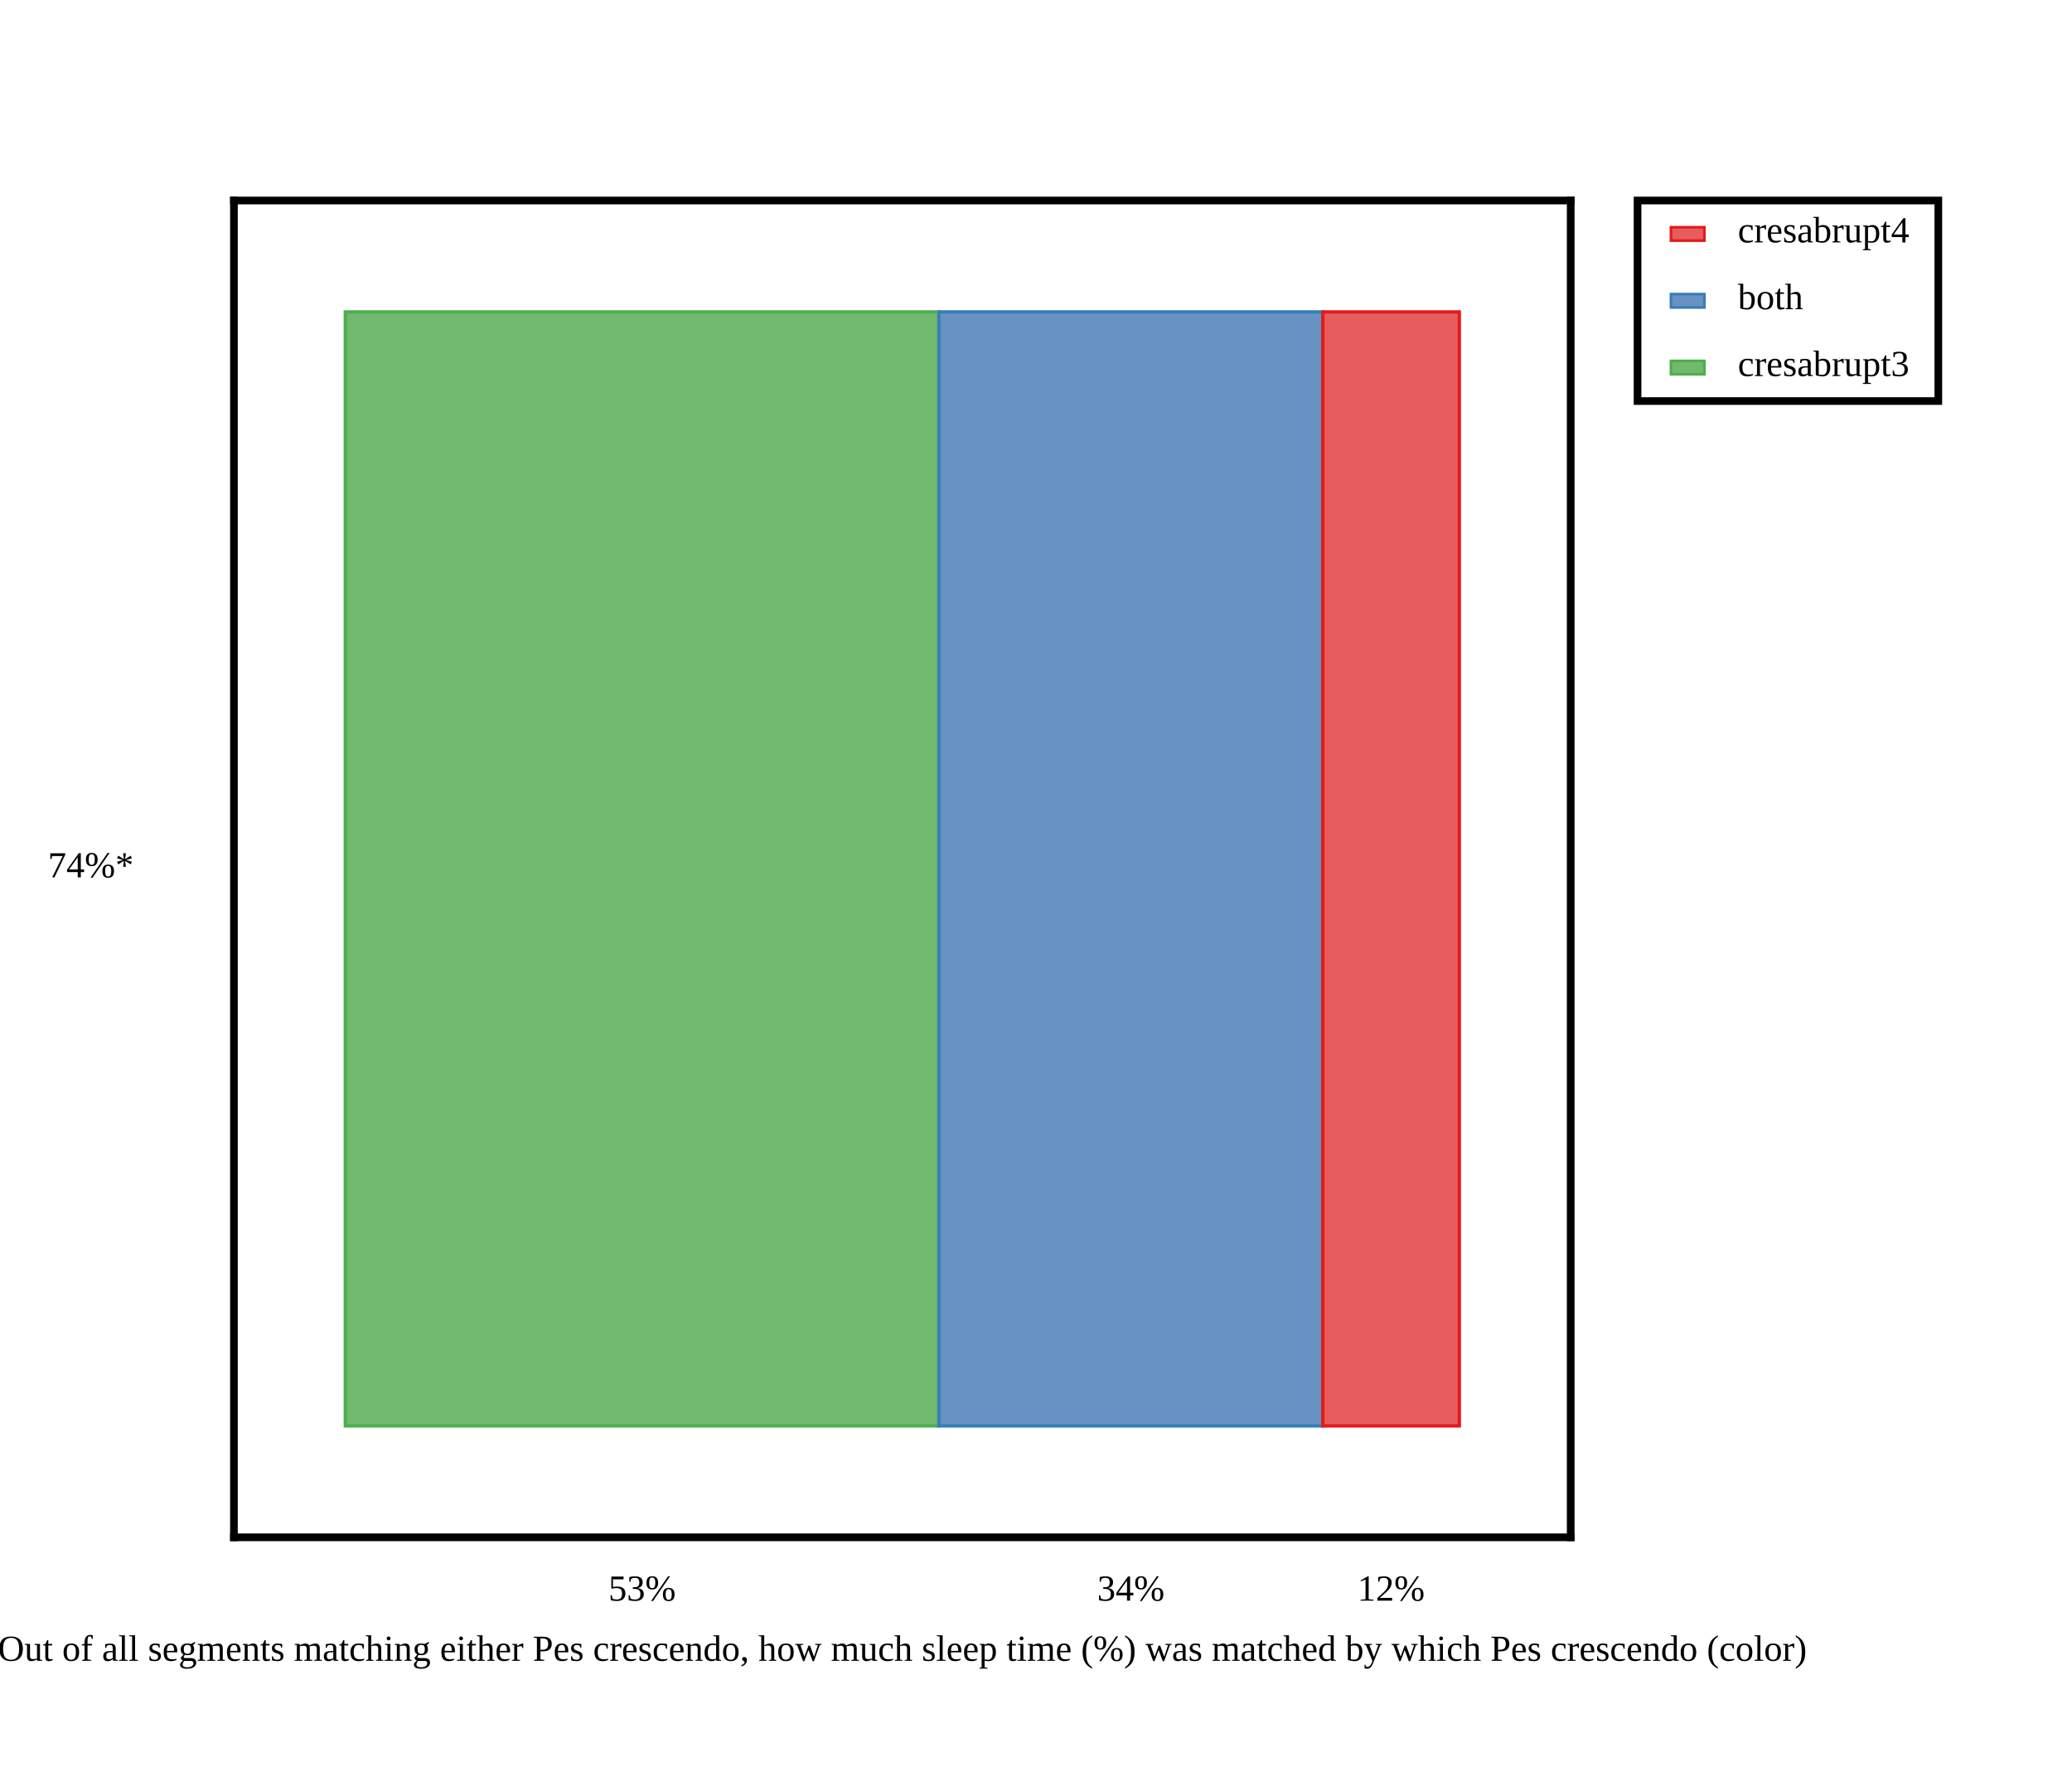
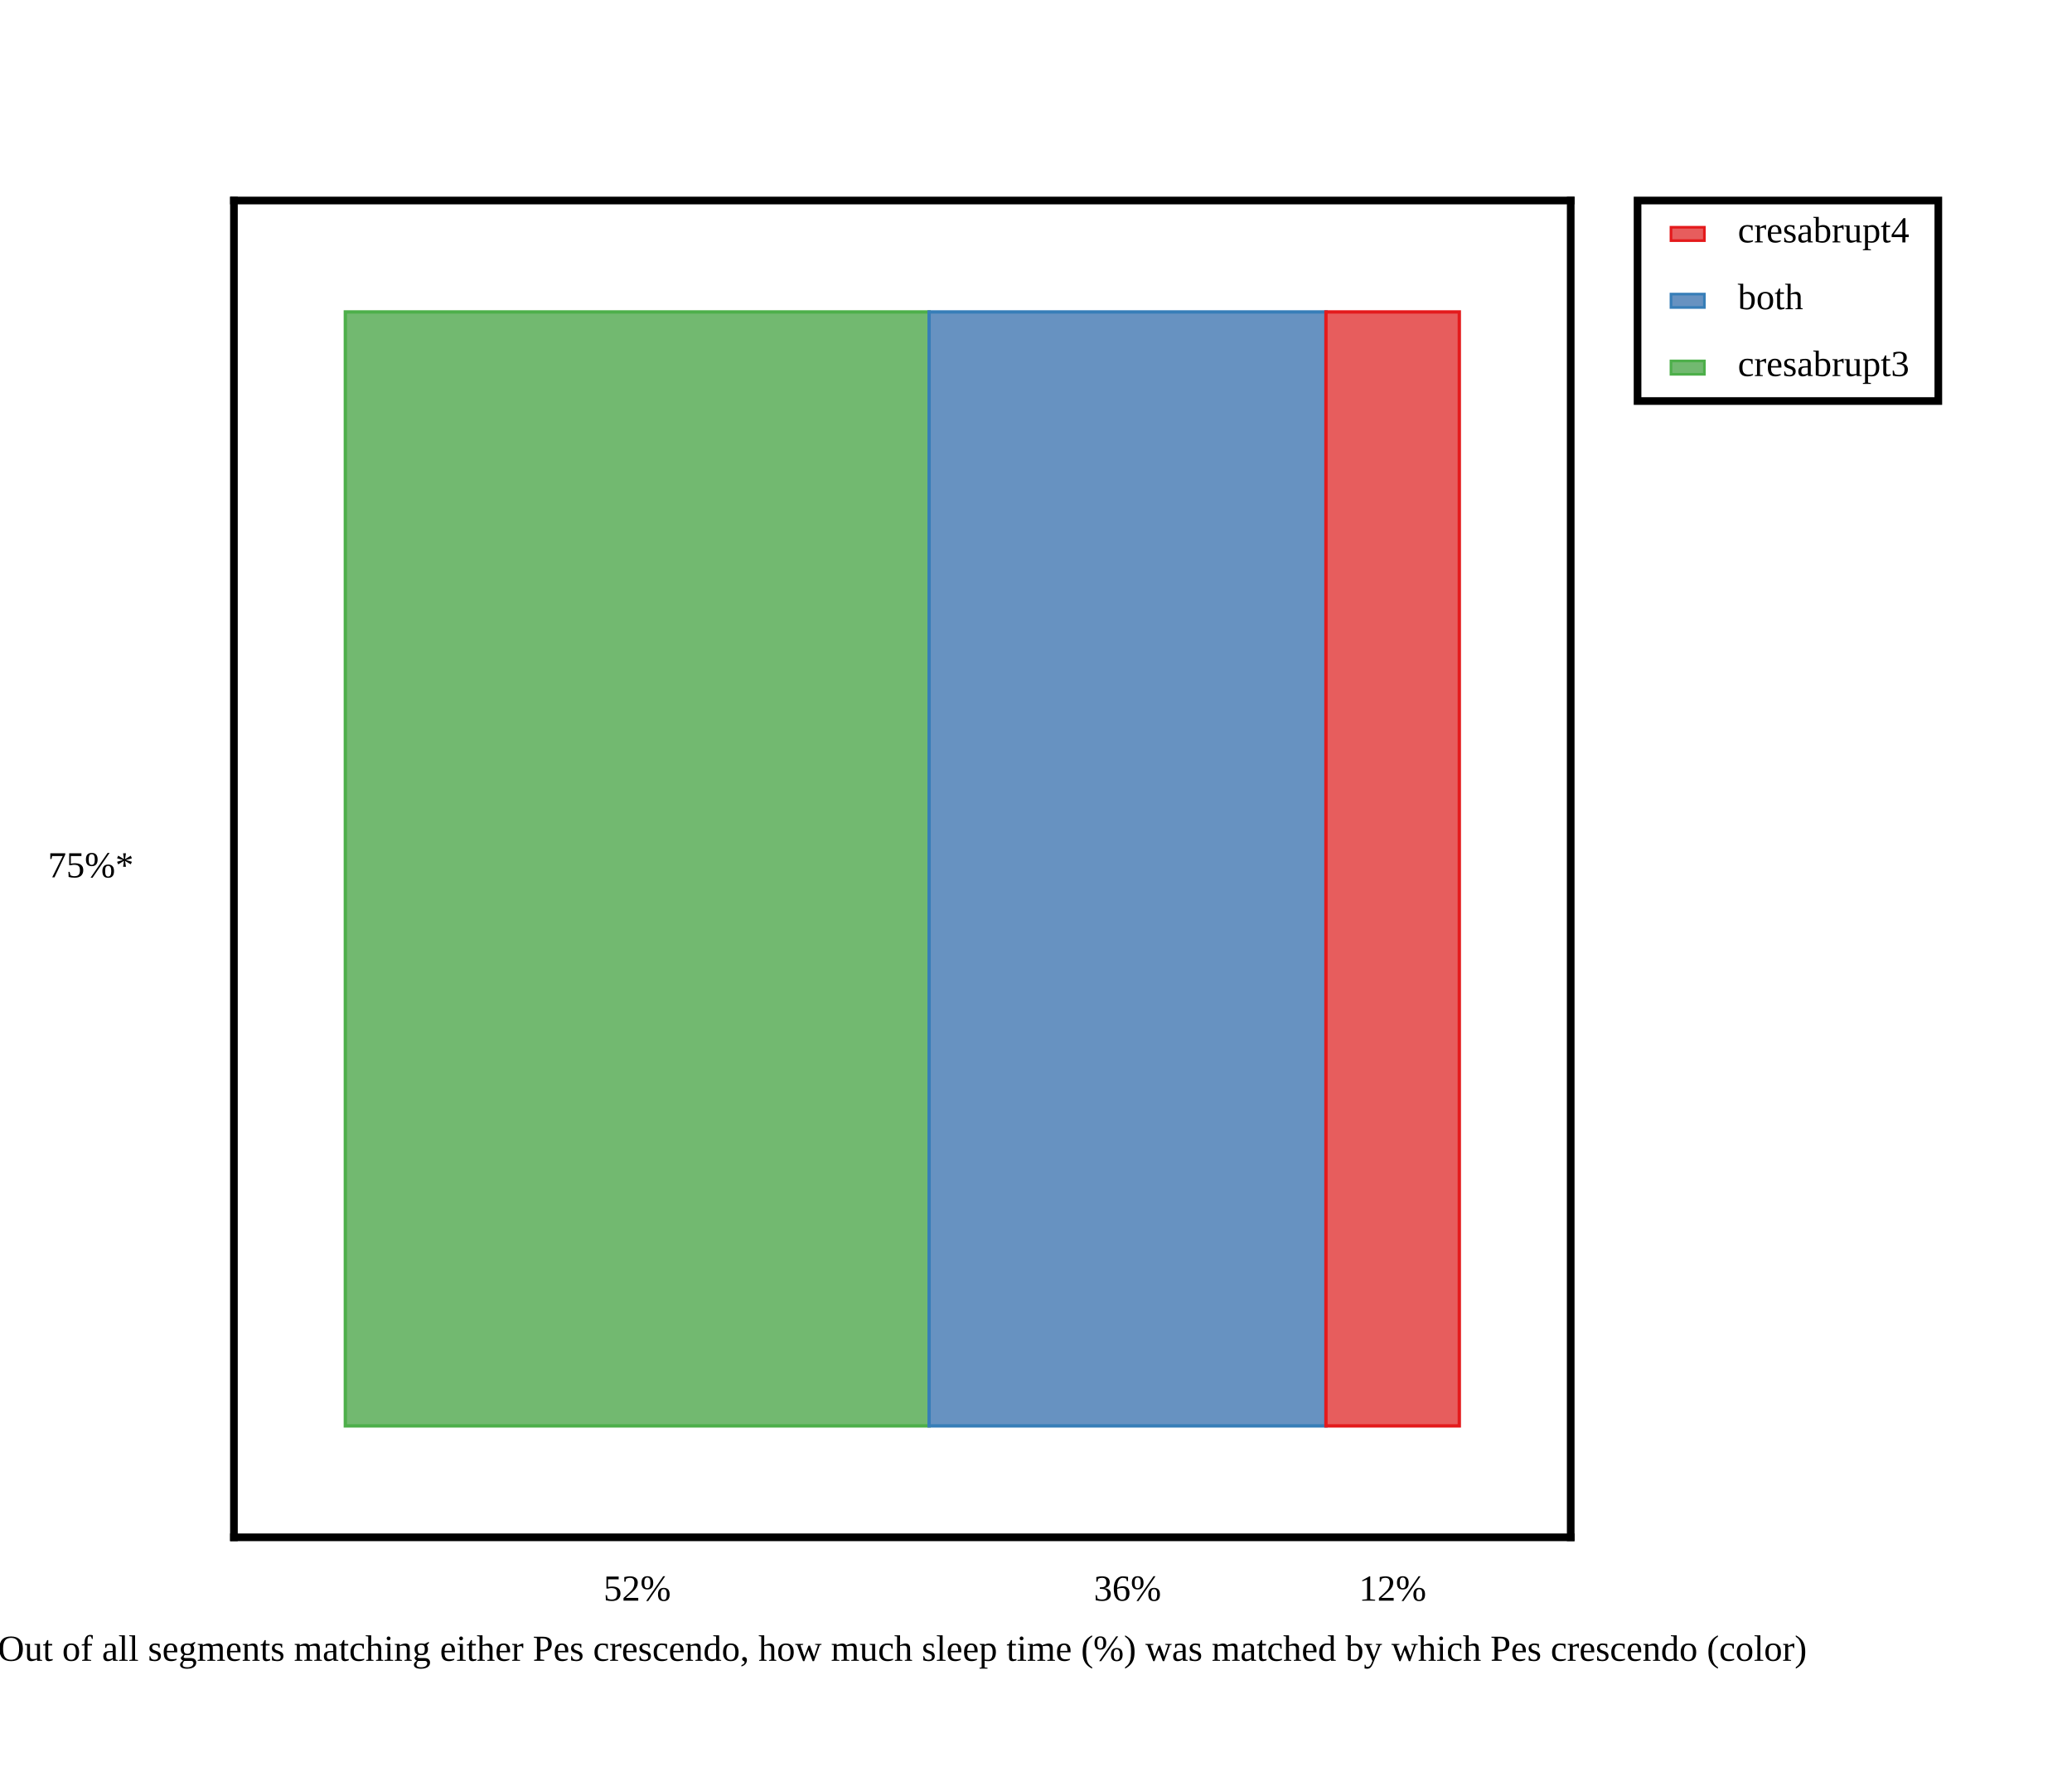
<svg xmlns="http://www.w3.org/2000/svg" height="530" stroke-opacity="1" viewBox="0.0 0.0 620 530.0" font-size="1" width="620" stroke="rgb(0,0,0)" version="1.1">
  <defs />
  <g stroke-linejoin="miter" stroke-opacity="1.0" fill-opacity="0.0" stroke="rgb(0,0,0)" stroke-width="2.293" fill="rgb(0,0,0)" stroke-linecap="square" stroke-miterlimit="10.0">
    <path d="M 70,460 v -400 M 470,460 v -400 " />
  </g>
  <g stroke-linejoin="miter" stroke-opacity="1.0" fill-opacity="1.0" font-size="11.0px" stroke="rgb(0,0,0)" stroke-width="2.293" fill="rgb(0,0,0)" stroke-linecap="butt" stroke-miterlimit="10.0">
-     <text dominant-baseline="middle" transform="matrix(1,0,0,1,40,260)" stroke="none" text-anchor="end">74%*</text>
+     <text dominant-baseline="middle" transform="matrix(1,0,0,1,40,260)" stroke="none" text-anchor="end">75%*</text>
  </g>
  <g stroke-linejoin="miter" stroke-opacity="1.0" fill-opacity="0.0" stroke="rgb(0,0,0)" stroke-width="2.293" fill="rgb(0,0,0)" stroke-linecap="square" stroke-miterlimit="10.0">
    <path d="M 70,460 h 400 M 70,60 h 400 " />
  </g>
  <g stroke-linejoin="miter" stroke-opacity="1.0" fill-opacity="1.0" font-size="11.0px" stroke="rgb(0,0,0)" stroke-width="2.293" fill="rgb(0,0,0)" stroke-linecap="butt" stroke-miterlimit="10.0">
    <text dominant-baseline="text-before-edge" transform="matrix(1,0,0,1,270,490)" stroke="none" text-anchor="middle">Out of all segments matching either Pes crescendo, how much sleep time (%) was matched by which Pes crescendo (color)</text>
  </g>
  <g stroke-linejoin="miter" stroke-opacity="1.0" fill-opacity="1.0" font-size="11.0px" stroke="rgb(0,0,0)" stroke-width="2.293" fill="rgb(0,0,0)" stroke-linecap="butt" stroke-miterlimit="10.0">
-     <text dominant-baseline="text-before-edge" transform="matrix(1,0,0,1,416.2521,472)" stroke="none" text-anchor="middle">12%</text>
+     <text dominant-baseline="text-before-edge" transform="matrix(1,0,0,1,416.7147,472)" stroke="none" text-anchor="middle">12%</text>
  </g>
  <g stroke-linejoin="miter" stroke-opacity="1.0" fill-opacity="1.0" font-size="11.0px" stroke="rgb(0,0,0)" stroke-width="2.293" fill="rgb(0,0,0)" stroke-linecap="butt" stroke-miterlimit="10.0">
-     <text dominant-baseline="text-before-edge" transform="matrix(1,0,0,1,338.3901,472)" stroke="none" text-anchor="middle">34%</text>
+     <text dominant-baseline="text-before-edge" transform="matrix(1,0,0,1,337.3874,472)" stroke="none" text-anchor="middle">36%</text>
  </g>
  <g stroke-linejoin="miter" stroke-opacity="1.0" fill-opacity="1.0" font-size="11.0px" stroke="rgb(0,0,0)" stroke-width="2.293" fill="rgb(0,0,0)" stroke-linecap="butt" stroke-miterlimit="10.0">
-     <text dominant-baseline="text-before-edge" transform="matrix(1,0,0,1,192.1379,472)" stroke="none" text-anchor="middle">53%</text>
+     <text dominant-baseline="text-before-edge" transform="matrix(1,0,0,1,190.6727,472)" stroke="none" text-anchor="middle">52%</text>
  </g>
  <g stroke-linejoin="miter" stroke-opacity="1.0" fill-opacity="1.0" stroke="rgb(77,175,74)" stroke-width="1.0" fill="rgb(114,185,112)" stroke-linecap="butt" stroke-miterlimit="10.0">
    <defs>
      <clipPath id="cresabruptcresabruptmyClip1">
        <path d="M 470,460 l -0,-400 h -400 l -0,400 Z" />
      </clipPath>
    </defs>
    <g clip-path="url(#cresabruptcresabruptmyClip1)">
-       <path d="M 103.333,426.667 v -333.333 h 177.609 v 333.333 Z" />
+       <path d="M 103.333,426.667 v -333.333 h 174.679 v 333.333 Z" />
    </g>
  </g>
  <g stroke-linejoin="miter" stroke-opacity="1.0" fill-opacity="1.0" stroke="rgb(55,126,184)" stroke-width="1.0" fill="rgb(103,146,193)" stroke-linecap="butt" stroke-miterlimit="10.0">
    <defs>
      <clipPath id="cresabruptcresabruptmyClip2">
        <path d="M 470,460 l -0,-400 h -400 l -0,400 Z" />
      </clipPath>
    </defs>
    <g clip-path="url(#cresabruptcresabruptmyClip2)">
-       <path d="M 280.943,426.667 v -333.333 h 114.895 v 333.333 Z" />
+       <path d="M 278.012,426.667 v -333.333 h 118.751 v 333.333 Z" />
    </g>
  </g>
  <g stroke-linejoin="miter" stroke-opacity="1.0" fill-opacity="1.0" stroke="rgb(228,26,28)" stroke-width="1.0" fill="rgb(231,93,93)" stroke-linecap="butt" stroke-miterlimit="10.0">
    <defs>
      <clipPath id="cresabruptcresabruptmyClip3">
        <path d="M 470,460 l -0,-400 h -400 l -0,400 Z" />
      </clipPath>
    </defs>
    <g clip-path="url(#cresabruptcresabruptmyClip3)">
-       <path d="M 395.838,426.667 v -333.333 h 40.829 v 333.333 Z" />
+       <path d="M 396.763,426.667 v -333.333 h 39.904 v 333.333 Z" />
    </g>
  </g>
  <g stroke-linejoin="miter" stroke-opacity="1.0" fill-opacity="1.0" font-size="11.0px" stroke="rgb(0,0,0)" stroke-width="2.293" fill="rgb(0,0,0)" stroke-linecap="butt" stroke-miterlimit="10.0">
    <text dominant-baseline="text-after-edge" transform="matrix(1,0,0,1,270,40)" stroke="none" text-anchor="middle" />
  </g>
  <g stroke-linejoin="miter" stroke-opacity="1.0" fill-opacity="0.0" stroke="rgb(0,0,0)" stroke-width="2.293" fill="rgb(0,0,0)" stroke-linecap="butt" stroke-miterlimit="10.0">
    <path d="M 580,120 l -0,-60 h -90 l -0,60 Z" />
  </g>
  <g stroke-linejoin="miter" stroke-opacity="1.0" fill-opacity="1.0" font-size="11.0px" stroke="rgb(0,0,0)" stroke-width="2.293" fill="rgb(0,0,0)" stroke-linecap="butt" stroke-miterlimit="10.0">
    <text dominant-baseline="middle" transform="matrix(1,0,0,1,520,110)" stroke="none" text-anchor="start">cresabrupt3</text>
  </g>
  <g stroke-linejoin="miter" stroke-opacity="1.0" fill-opacity="1.0" stroke="rgb(77,175,74)" stroke-width="0.8" fill="rgb(114,185,112)" stroke-linecap="butt" stroke-miterlimit="10.0">
    <path d="M 500,108 l 10,0 v 4 l -10,0 Z" />
  </g>
  <g stroke-linejoin="miter" stroke-opacity="1.0" fill-opacity="1.0" font-size="11.0px" stroke="rgb(0,0,0)" stroke-width="2.293" fill="rgb(0,0,0)" stroke-linecap="butt" stroke-miterlimit="10.0">
    <text dominant-baseline="middle" transform="matrix(1,0,0,1,520,90)" stroke="none" text-anchor="start">both</text>
  </g>
  <g stroke-linejoin="miter" stroke-opacity="1.0" fill-opacity="1.0" stroke="rgb(55,126,184)" stroke-width="0.8" fill="rgb(103,146,193)" stroke-linecap="butt" stroke-miterlimit="10.0">
    <path d="M 500,88 l 10,0 v 4 l -10,0 Z" />
  </g>
  <g stroke-linejoin="miter" stroke-opacity="1.0" fill-opacity="1.0" font-size="11.0px" stroke="rgb(0,0,0)" stroke-width="2.293" fill="rgb(0,0,0)" stroke-linecap="butt" stroke-miterlimit="10.0">
    <text dominant-baseline="middle" transform="matrix(1,0,0,1,520,70)" stroke="none" text-anchor="start">cresabrupt4</text>
  </g>
  <g stroke-linejoin="miter" stroke-opacity="1.0" fill-opacity="1.0" stroke="rgb(228,26,28)" stroke-width="0.8" fill="rgb(231,93,93)" stroke-linecap="butt" stroke-miterlimit="10.0">
    <path d="M 500,68 l 10,0 v 4 l -10,0 Z" />
  </g>
</svg>
